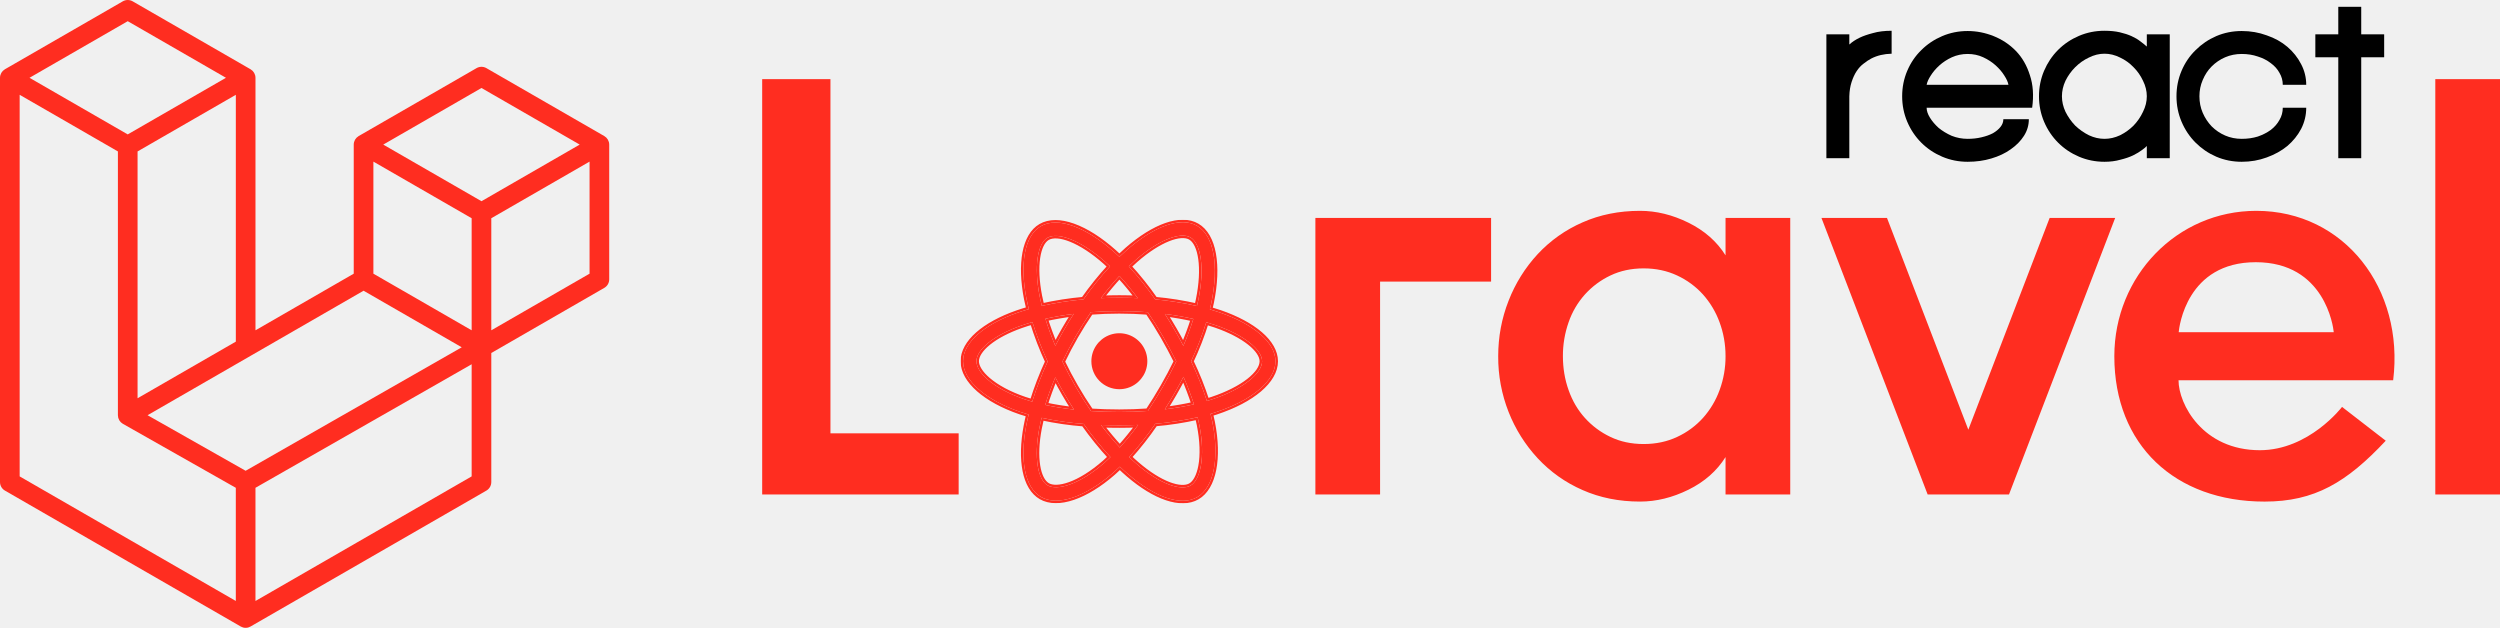
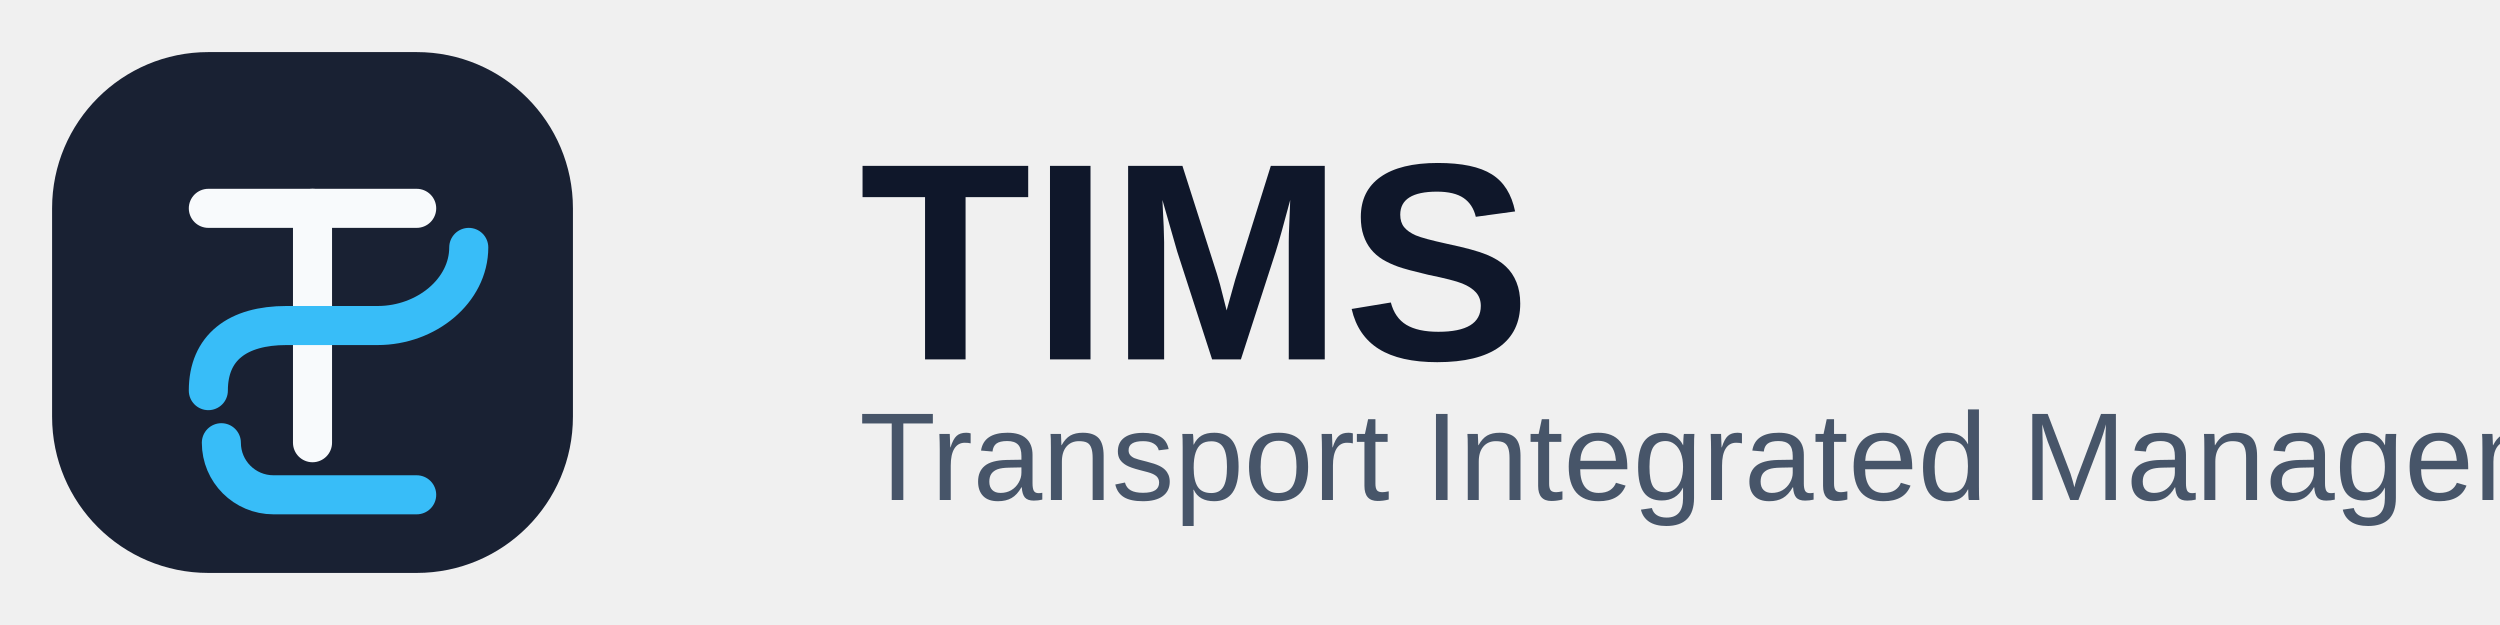
- <svg xmlns="http://www.w3.org/2000/svg" width="1991" height="500" viewBox="0 0 1991 500" fill="none">
-   <mask id="path-1-outside-1_1_7" maskUnits="userSpaceOnUse" x="765" y="175" width="253" height="226" fill="black">
-     <rect fill="white" x="765" y="175" width="253" height="226" />
-     <path d="M971.537 248.894C968.887 247.988 966.217 247.145 963.529 246.365C963.975 244.551 964.386 242.726 964.763 240.892C970.827 211.403 966.862 187.646 953.33 179.825C940.374 172.321 919.125 180.141 897.69 198.84C895.582 200.685 893.518 202.585 891.496 204.541C890.149 203.242 888.767 201.97 887.35 200.727C864.884 180.732 842.365 172.31 828.849 180.157C815.893 187.677 812.042 210.009 817.499 237.958C818.045 240.722 818.658 243.474 819.339 246.214C816.152 247.121 813.073 248.09 810.13 249.117C783.823 258.316 767 272.739 767 287.696C767 303.15 785.056 318.646 812.488 328.042C814.713 328.799 816.959 329.502 819.225 330.152C818.489 333.085 817.838 336.051 817.271 339.05C812.089 366.518 816.131 388.321 829.062 395.795C842.417 403.511 864.822 395.582 886.661 376.458C888.389 374.945 890.116 373.347 891.844 371.664C894.027 373.775 896.273 375.824 898.581 377.811C919.726 396.043 940.607 403.408 953.517 395.914C966.862 388.171 971.2 364.746 965.566 336.246C965.134 334.07 964.637 331.848 964.074 329.582C965.649 329.115 967.192 328.633 968.702 328.136C997.206 318.667 1015.78 303.358 1015.78 287.711C1015.76 272.682 998.403 258.165 971.537 248.894ZM904.681 206.873C923.043 190.854 940.208 184.531 948.033 189.05C956.362 193.865 959.601 213.279 954.367 238.741C954.021 240.399 953.648 242.053 953.247 243.701C942.289 241.208 931.177 239.449 919.985 238.435C913.577 229.204 906.553 220.417 898.959 212.133C900.818 210.33 902.722 208.576 904.671 206.873H904.681ZM840.453 300.476C842.702 304.829 845.053 309.129 847.507 313.376C850.005 317.708 852.608 321.977 855.317 326.182C847.616 325.345 839.963 324.111 832.389 322.487C834.586 315.376 837.292 307.991 840.453 300.476ZM840.453 275.429C837.343 268.074 834.711 260.84 832.55 253.853C839.65 252.262 847.216 250.962 855.104 249.977C852.461 254.102 849.918 258.288 847.475 262.534C845.033 266.781 842.687 271.079 840.437 275.429H840.453ZM846.102 287.955C849.377 281.124 852.905 274.425 856.685 267.857C860.461 261.292 864.481 254.878 868.745 248.614C876.146 248.054 883.733 247.759 891.398 247.759C899.063 247.759 906.697 248.054 914.093 248.619C918.311 254.869 922.307 261.261 926.08 267.795C929.853 274.328 933.427 280.996 936.803 287.799C933.472 294.654 929.906 301.381 926.106 307.981C922.336 314.545 918.363 320.978 914.186 327.281C906.801 327.799 899.156 328.084 891.382 328.084C883.609 328.084 876.109 327.84 868.859 327.369C864.564 321.084 860.511 314.642 856.7 308.043C852.89 301.444 849.352 294.748 846.087 287.955H846.102ZM935.305 313.303C937.81 308.957 940.215 304.553 942.519 300.093C945.678 307.255 948.467 314.576 950.874 322.025C943.21 323.751 935.462 325.074 927.661 325.99C930.293 321.813 932.842 317.584 935.305 313.303ZM942.416 275.434C940.121 271.063 937.736 266.744 935.258 262.477C932.84 258.269 930.319 254.113 927.697 250.008C935.632 251.013 943.245 252.35 950.381 253.983C948.087 261.262 945.428 268.421 942.416 275.434ZM891.502 219.747C896.677 225.401 901.563 231.314 906.143 237.461C896.347 236.994 886.545 236.994 876.736 237.461C881.572 231.066 886.521 225.131 891.502 219.747ZM834.198 189.366C842.521 184.536 860.924 191.439 880.323 208.682C881.561 209.786 882.81 210.941 884.054 212.139C876.422 220.421 869.348 229.201 862.878 238.42C851.711 239.426 840.621 241.157 829.678 243.602C829.046 241.059 828.476 238.499 827.968 235.922C823.278 211.962 826.382 193.901 834.198 189.366ZM822.065 319.89C819.992 319.299 817.945 318.658 815.924 317.967C803.796 313.821 793.779 308.411 786.901 302.518C780.744 297.237 777.624 291.966 777.624 287.696C777.624 278.621 791.13 267.043 813.654 259.191C816.483 258.207 819.337 257.307 822.215 256.491C825.561 267.242 829.612 277.759 834.343 287.976C829.555 298.333 825.454 308.994 822.065 319.89ZM879.659 368.436C870.004 376.894 860.333 382.89 851.808 385.911C844.148 388.622 838.048 388.7 834.363 386.569C826.517 382.035 823.252 364.523 827.704 341.035C828.232 338.271 828.837 335.507 829.518 332.743C840.57 335.124 851.771 336.75 863.044 337.609C869.577 346.876 876.71 355.706 884.396 364.041C882.852 365.559 881.271 367.021 879.659 368.436ZM891.797 356.402C886.76 350.955 881.732 344.927 876.83 338.449C881.594 338.636 886.445 338.729 891.382 338.729C896.451 338.729 901.468 338.62 906.412 338.397C901.849 344.643 896.971 350.652 891.797 356.402ZM956.331 371.219C954.849 379.221 951.869 384.559 948.184 386.694C940.342 391.244 923.577 385.331 905.5 369.736C903.427 367.954 901.354 366.041 899.244 364.036C906.781 355.668 913.747 346.803 920.094 337.501C931.429 336.54 942.685 334.8 953.781 332.292C954.289 334.344 954.738 336.355 955.128 338.325C957.621 350.918 957.979 362.31 956.331 371.219ZM965.349 318.024C963.991 318.475 962.591 318.911 961.171 319.336C957.692 308.535 953.483 297.983 948.572 287.753C953.299 277.659 957.343 267.26 960.679 256.626C963.224 257.367 965.696 258.145 968.075 258.969C991.096 266.908 1005.14 278.663 1005.14 287.696C1005.14 297.335 989.971 309.846 965.349 318.024Z" />
-   </mask>
-   <path d="M971.537 248.894C968.887 247.988 966.217 247.145 963.529 246.365C963.975 244.551 964.386 242.726 964.763 240.892C970.827 211.403 966.862 187.646 953.33 179.825C940.374 172.321 919.125 180.141 897.69 198.84C895.582 200.685 893.518 202.585 891.496 204.541C890.149 203.242 888.767 201.97 887.35 200.727C864.884 180.732 842.365 172.31 828.849 180.157C815.893 187.677 812.042 210.009 817.499 237.958C818.045 240.722 818.658 243.474 819.339 246.214C816.152 247.121 813.073 248.09 810.13 249.117C783.823 258.316 767 272.739 767 287.696C767 303.15 785.056 318.646 812.488 328.042C814.713 328.799 816.959 329.502 819.225 330.152C818.489 333.085 817.838 336.051 817.271 339.05C812.089 366.518 816.131 388.321 829.062 395.795C842.417 403.511 864.822 395.582 886.661 376.458C888.389 374.945 890.116 373.347 891.844 371.664C894.027 373.775 896.273 375.824 898.581 377.811C919.726 396.043 940.607 403.408 953.517 395.914C966.862 388.171 971.2 364.746 965.566 336.246C965.134 334.07 964.637 331.848 964.074 329.582C965.649 329.115 967.192 328.633 968.702 328.136C997.206 318.667 1015.78 303.358 1015.78 287.711C1015.76 272.682 998.403 258.165 971.537 248.894ZM904.681 206.873C923.043 190.854 940.208 184.531 948.033 189.05C956.362 193.865 959.601 213.279 954.367 238.741C954.021 240.399 953.648 242.053 953.247 243.701C942.289 241.208 931.177 239.449 919.985 238.435C913.577 229.204 906.553 220.417 898.959 212.133C900.818 210.33 902.722 208.576 904.671 206.873H904.681ZM840.453 300.476C842.702 304.829 845.053 309.129 847.507 313.376C850.005 317.708 852.608 321.977 855.317 326.182C847.616 325.345 839.963 324.111 832.389 322.487C834.586 315.376 837.292 307.991 840.453 300.476ZM840.453 275.429C837.343 268.074 834.711 260.84 832.55 253.853C839.65 252.262 847.216 250.962 855.104 249.977C852.461 254.102 849.918 258.288 847.475 262.534C845.033 266.781 842.687 271.079 840.437 275.429H840.453ZM846.102 287.955C849.377 281.124 852.905 274.425 856.685 267.857C860.461 261.292 864.481 254.878 868.745 248.614C876.146 248.054 883.733 247.759 891.398 247.759C899.063 247.759 906.697 248.054 914.093 248.619C918.311 254.869 922.307 261.261 926.08 267.795C929.853 274.328 933.427 280.996 936.803 287.799C933.472 294.654 929.906 301.381 926.106 307.981C922.336 314.545 918.363 320.978 914.186 327.281C906.801 327.799 899.156 328.084 891.382 328.084C883.609 328.084 876.109 327.84 868.859 327.369C864.564 321.084 860.511 314.642 856.7 308.043C852.89 301.444 849.352 294.748 846.087 287.955H846.102ZM935.305 313.303C937.81 308.957 940.215 304.553 942.519 300.093C945.678 307.255 948.467 314.576 950.874 322.025C943.21 323.751 935.462 325.074 927.661 325.99C930.293 321.813 932.842 317.584 935.305 313.303ZM942.416 275.434C940.121 271.063 937.736 266.744 935.258 262.477C932.84 258.269 930.319 254.113 927.697 250.008C935.632 251.013 943.245 252.35 950.381 253.983C948.087 261.262 945.428 268.421 942.416 275.434ZM891.502 219.747C896.677 225.401 901.563 231.314 906.143 237.461C896.347 236.994 886.545 236.994 876.736 237.461C881.572 231.066 886.521 225.131 891.502 219.747ZM834.198 189.366C842.521 184.536 860.924 191.439 880.323 208.682C881.561 209.786 882.81 210.941 884.054 212.139C876.422 220.421 869.348 229.201 862.878 238.42C851.711 239.426 840.621 241.157 829.678 243.602C829.046 241.059 828.476 238.499 827.968 235.922C823.278 211.962 826.382 193.901 834.198 189.366ZM822.065 319.89C819.992 319.299 817.945 318.658 815.924 317.967C803.796 313.821 793.779 308.411 786.901 302.518C780.744 297.237 777.624 291.966 777.624 287.696C777.624 278.621 791.13 267.043 813.654 259.191C816.483 258.207 819.337 257.307 822.215 256.491C825.561 267.242 829.612 277.759 834.343 287.976C829.555 298.333 825.454 308.994 822.065 319.89ZM879.659 368.436C870.004 376.894 860.333 382.89 851.808 385.911C844.148 388.622 838.048 388.7 834.363 386.569C826.517 382.035 823.252 364.523 827.704 341.035C828.232 338.271 828.837 335.507 829.518 332.743C840.57 335.124 851.771 336.75 863.044 337.609C869.577 346.876 876.71 355.706 884.396 364.041C882.852 365.559 881.271 367.021 879.659 368.436ZM891.797 356.402C886.76 350.955 881.732 344.927 876.83 338.449C881.594 338.636 886.445 338.729 891.382 338.729C896.451 338.729 901.468 338.62 906.412 338.397C901.849 344.643 896.971 350.652 891.797 356.402ZM956.331 371.219C954.849 379.221 951.869 384.559 948.184 386.694C940.342 391.244 923.577 385.331 905.5 369.736C903.427 367.954 901.354 366.041 899.244 364.036C906.781 355.668 913.747 346.803 920.094 337.501C931.429 336.54 942.685 334.8 953.781 332.292C954.289 334.344 954.738 336.355 955.128 338.325C957.621 350.918 957.979 362.31 956.331 371.219ZM965.349 318.024C963.991 318.475 962.591 318.911 961.171 319.336C957.692 308.535 953.483 297.983 948.572 287.753C953.299 277.659 957.343 267.26 960.679 256.626C963.224 257.367 965.696 258.145 968.075 258.969C991.096 266.908 1005.14 278.663 1005.14 287.696C1005.14 297.335 989.971 309.846 965.349 318.024Z" fill="#FF2D20" />
-   <path d="M971.537 248.894C968.887 247.988 966.217 247.145 963.529 246.365C963.975 244.551 964.386 242.726 964.763 240.892C970.827 211.403 966.862 187.646 953.33 179.825C940.374 172.321 919.125 180.141 897.69 198.84C895.582 200.685 893.518 202.585 891.496 204.541C890.149 203.242 888.767 201.97 887.35 200.727C864.884 180.732 842.365 172.31 828.849 180.157C815.893 187.677 812.042 210.009 817.499 237.958C818.045 240.722 818.658 243.474 819.339 246.214C816.152 247.121 813.073 248.09 810.13 249.117C783.823 258.316 767 272.739 767 287.696C767 303.15 785.056 318.646 812.488 328.042C814.713 328.799 816.959 329.502 819.225 330.152C818.489 333.085 817.838 336.051 817.271 339.05C812.089 366.518 816.131 388.321 829.062 395.795C842.417 403.511 864.822 395.582 886.661 376.458C888.389 374.945 890.116 373.347 891.844 371.664C894.027 373.775 896.273 375.824 898.581 377.811C919.726 396.043 940.607 403.408 953.517 395.914C966.862 388.171 971.2 364.746 965.566 336.246C965.134 334.07 964.637 331.848 964.074 329.582C965.649 329.115 967.192 328.633 968.702 328.136C997.206 318.667 1015.78 303.358 1015.78 287.711C1015.76 272.682 998.403 258.165 971.537 248.894ZM904.681 206.873C923.043 190.854 940.208 184.531 948.033 189.05C956.362 193.865 959.601 213.279 954.367 238.741C954.021 240.399 953.648 242.053 953.247 243.701C942.289 241.208 931.177 239.449 919.985 238.435C913.577 229.204 906.553 220.417 898.959 212.133C900.818 210.33 902.722 208.576 904.671 206.873H904.681ZM840.453 300.476C842.702 304.829 845.053 309.129 847.507 313.376C850.005 317.708 852.608 321.977 855.317 326.182C847.616 325.345 839.963 324.111 832.389 322.487C834.586 315.376 837.292 307.991 840.453 300.476ZM840.453 275.429C837.343 268.074 834.711 260.84 832.55 253.853C839.65 252.262 847.216 250.962 855.104 249.977C852.461 254.102 849.918 258.288 847.475 262.534C845.033 266.781 842.687 271.079 840.437 275.429H840.453ZM846.102 287.955C849.377 281.124 852.905 274.425 856.685 267.857C860.461 261.292 864.481 254.878 868.745 248.614C876.146 248.054 883.733 247.759 891.398 247.759C899.063 247.759 906.697 248.054 914.093 248.619C918.311 254.869 922.307 261.261 926.08 267.795C929.853 274.328 933.427 280.996 936.803 287.799C933.472 294.654 929.906 301.381 926.106 307.981C922.336 314.545 918.363 320.978 914.186 327.281C906.801 327.799 899.156 328.084 891.382 328.084C883.609 328.084 876.109 327.84 868.859 327.369C864.564 321.084 860.511 314.642 856.7 308.043C852.89 301.444 849.352 294.748 846.087 287.955H846.102ZM935.305 313.303C937.81 308.957 940.215 304.553 942.519 300.093C945.678 307.255 948.467 314.576 950.874 322.025C943.21 323.751 935.462 325.074 927.661 325.99C930.293 321.813 932.842 317.584 935.305 313.303ZM942.416 275.434C940.121 271.063 937.736 266.744 935.258 262.477C932.84 258.269 930.319 254.113 927.697 250.008C935.632 251.013 943.245 252.35 950.381 253.983C948.087 261.262 945.428 268.421 942.416 275.434ZM891.502 219.747C896.677 225.401 901.563 231.314 906.143 237.461C896.347 236.994 886.545 236.994 876.736 237.461C881.572 231.066 886.521 225.131 891.502 219.747ZM834.198 189.366C842.521 184.536 860.924 191.439 880.323 208.682C881.561 209.786 882.81 210.941 884.054 212.139C876.422 220.421 869.348 229.201 862.878 238.42C851.711 239.426 840.621 241.157 829.678 243.602C829.046 241.059 828.476 238.499 827.968 235.922C823.278 211.962 826.382 193.901 834.198 189.366ZM822.065 319.89C819.992 319.299 817.945 318.658 815.924 317.967C803.796 313.821 793.779 308.411 786.901 302.518C780.744 297.237 777.624 291.966 777.624 287.696C777.624 278.621 791.13 267.043 813.654 259.191C816.483 258.207 819.337 257.307 822.215 256.491C825.561 267.242 829.612 277.759 834.343 287.976C829.555 298.333 825.454 308.994 822.065 319.89ZM879.659 368.436C870.004 376.894 860.333 382.89 851.808 385.911C844.148 388.622 838.048 388.7 834.363 386.569C826.517 382.035 823.252 364.523 827.704 341.035C828.232 338.271 828.837 335.507 829.518 332.743C840.57 335.124 851.771 336.75 863.044 337.609C869.577 346.876 876.71 355.706 884.396 364.041C882.852 365.559 881.271 367.021 879.659 368.436ZM891.797 356.402C886.76 350.955 881.732 344.927 876.83 338.449C881.594 338.636 886.445 338.729 891.382 338.729C896.451 338.729 901.468 338.62 906.412 338.397C901.849 344.643 896.971 350.652 891.797 356.402ZM956.331 371.219C954.849 379.221 951.869 384.559 948.184 386.694C940.342 391.244 923.577 385.331 905.5 369.736C903.427 367.954 901.354 366.041 899.244 364.036C906.781 355.668 913.747 346.803 920.094 337.501C931.429 336.54 942.685 334.8 953.781 332.292C954.289 334.344 954.738 336.355 955.128 338.325C957.621 350.918 957.979 362.31 956.331 371.219ZM965.349 318.024C963.991 318.475 962.591 318.911 961.171 319.336C957.692 308.535 953.483 297.983 948.572 287.753C953.299 277.659 957.343 267.26 960.679 256.626C963.224 257.367 965.696 258.145 968.075 258.969C991.096 266.908 1005.14 278.663 1005.14 287.696C1005.14 297.335 989.971 309.846 965.349 318.024Z" stroke="#FF2D20" stroke-width="4" mask="url(#path-1-outside-1_1_7)" />
-   <path d="M891.382 309.96C895.793 309.974 900.109 308.679 903.783 306.24C907.457 303.8 910.325 300.324 912.023 296.253C913.721 292.182 914.172 287.699 913.321 283.372C912.469 279.044 910.352 275.066 907.239 271.943C904.125 268.819 900.154 266.689 895.829 265.823C891.504 264.957 887.02 265.394 882.944 267.079C878.867 268.764 875.383 271.62 872.931 275.286C870.479 278.953 869.17 283.264 869.17 287.675C869.164 290.597 869.733 293.492 870.847 296.193C871.96 298.895 873.595 301.351 875.658 303.421C877.72 305.49 880.171 307.133 882.869 308.255C885.567 309.377 888.46 309.957 891.382 309.96Z" fill="#FF2D20" />
-   <path fill-rule="evenodd" clip-rule="evenodd" d="M484.904 113.113C485.084 113.78 485.176 114.467 485.178 115.157V222.481C485.178 223.859 484.815 225.212 484.125 226.404C483.435 227.596 482.443 228.584 481.25 229.27L391.267 281.132V383.926C391.267 386.724 389.782 389.306 387.359 390.715L199.527 498.958C199.097 499.202 198.628 499.359 198.159 499.525C197.984 499.584 197.817 499.691 197.632 499.74C196.319 500.087 194.939 500.087 193.626 499.74C193.411 499.682 193.215 499.564 193.01 499.486C192.58 499.33 192.131 499.193 191.72 498.958L3.928 390.715C2.735 390.029 1.744 389.04 1.054 387.848C0.365 386.656 0.001 385.304 0 383.926L0 61.955C0 61.251 0.098 60.566 0.274 59.901C0.332 59.676 0.469 59.471 0.547 59.246C0.694 58.835 0.831 58.414 1.046 58.033C1.192 57.779 1.407 57.573 1.583 57.338C1.808 57.025 2.013 56.703 2.277 56.429C2.501 56.204 2.795 56.038 3.049 55.842C3.332 55.607 3.586 55.353 3.908 55.167L97.819 1.045C99.008 0.36 100.356 0 101.728 0C103.099 0 104.447 0.36 105.636 1.045L199.537 55.167H199.557C199.869 55.363 200.133 55.607 200.417 55.832C200.671 56.028 200.954 56.204 201.179 56.419C201.452 56.703 201.648 57.025 201.882 57.338C202.048 57.573 202.273 57.779 202.41 58.033C202.635 58.424 202.762 58.835 202.918 59.246C202.996 59.471 203.133 59.676 203.192 59.911C203.371 60.578 203.463 61.265 203.465 61.955V263.055L281.713 217.952V115.148C281.713 114.463 281.81 113.768 281.986 113.113C282.055 112.878 282.182 112.673 282.26 112.448C282.416 112.037 282.553 111.617 282.768 111.235C282.915 110.981 283.13 110.775 283.296 110.541C283.53 110.228 283.726 109.905 283.999 109.631C284.224 109.406 284.507 109.24 284.761 109.044C285.054 108.809 285.309 108.555 285.621 108.369L379.542 54.248C380.73 53.562 382.078 53.201 383.45 53.201C384.822 53.201 386.17 53.562 387.359 54.248L481.26 108.369C481.592 108.565 481.846 108.809 482.139 109.034C482.383 109.23 482.667 109.406 482.891 109.621C483.165 109.905 483.36 110.228 483.595 110.541C483.771 110.775 483.986 110.981 484.123 111.235C484.347 111.617 484.474 112.037 484.631 112.448C484.719 112.673 484.846 112.878 484.904 113.113ZM469.524 217.952V128.705L436.664 147.642L391.267 173.808V263.055L469.534 217.952H469.524ZM375.623 379.397V290.091L330.969 315.621L203.455 388.475V478.622L375.623 379.397ZM15.653 75.503V379.397L187.802 478.612V388.485L97.868 337.532L97.839 337.513L97.8 337.493C97.497 337.317 97.243 337.063 96.959 336.847C96.715 336.652 96.432 336.495 96.217 336.28L96.197 336.251C95.943 336.006 95.767 335.703 95.552 335.429C95.357 335.165 95.122 334.94 94.966 334.666L94.956 334.637C94.78 334.343 94.673 333.991 94.546 333.659C94.419 333.365 94.253 333.091 94.175 332.778C94.077 332.407 94.057 332.006 94.018 331.624C93.979 331.331 93.901 331.037 93.901 330.744V120.606L48.514 94.43L15.653 75.503ZM101.737 16.872L23.5 61.955L101.718 107.039L179.946 61.946L101.718 16.872H101.737ZM142.425 298.23L187.812 272.074V75.503L154.951 94.44L109.554 120.606V317.177L142.425 298.23ZM383.45 70.074L305.222 115.157L383.45 160.241L461.668 115.148L383.45 70.074ZM375.623 173.808L330.227 147.642L297.366 128.705V217.952L342.753 244.108L375.623 263.055V173.808ZM195.619 374.927L310.362 309.351L367.719 276.583L289.549 231.529L199.547 283.401L117.518 330.675L195.619 374.927Z" fill="#FF2D20" />
-   <path fill-rule="evenodd" clip-rule="evenodd" d="M661.371 63V345.115H763.474V393.787H607V63H661.371ZM1047.57 393.787V173.576H1187.5V224.268H1099.09V393.811H1047.57V393.787ZM1374.22 203.347V173.576H1425.75V393.799H1374.22V364.016C1367.29 375.045 1357.45 383.712 1344.68 390.004C1331.92 396.308 1319.08 399.454 1306.15 399.454C1289.45 399.454 1274.17 396.394 1260.3 390.249C1246.79 384.36 1234.64 375.751 1224.61 364.958C1214.66 354.224 1206.81 341.728 1201.45 328.112C1195.88 313.965 1193.07 298.88 1193.17 283.675C1193.17 268.251 1195.93 253.513 1201.45 239.484C1206.77 225.777 1214.62 213.193 1224.6 202.393C1234.64 191.605 1246.79 183 1260.3 177.114C1274.17 170.969 1289.45 167.909 1306.15 167.909C1319.07 167.909 1331.92 171.055 1344.68 177.359C1357.45 183.663 1367.29 192.318 1374.22 203.347ZM1369.5 310.619C1372.67 301.995 1374.27 292.875 1374.22 283.688C1374.22 274.225 1372.63 265.252 1369.5 256.757C1366.54 248.576 1362.06 241.035 1356.27 234.538C1350.5 228.166 1343.5 223.021 1335.7 219.408C1327.67 215.638 1318.75 213.74 1308.99 213.74C1299.22 213.74 1290.39 215.638 1282.52 219.408C1274.81 223.064 1267.9 228.206 1262.19 234.538C1256.42 241.001 1252 248.551 1249.2 256.744C1246.17 265.399 1244.65 274.508 1244.7 283.675C1244.7 293.126 1246.18 302.111 1249.2 310.606C1252.18 319.126 1256.52 326.52 1262.19 332.824C1267.9 339.159 1274.81 344.302 1282.52 347.955C1290.39 351.737 1299.22 353.623 1308.99 353.623C1318.75 353.623 1327.67 351.737 1335.7 347.955C1343.51 344.346 1350.5 339.2 1356.27 332.824C1362.06 326.332 1366.54 318.795 1369.5 310.619ZM1632.33 173.576H1684.52L1599.96 393.799H1535.18L1450.61 173.576H1502.8L1567.57 342.214L1632.33 173.576ZM1796.91 167.909C1867.06 167.909 1914.91 230.07 1905.92 302.821H1734.98C1734.98 321.819 1754.17 358.544 1799.74 358.544C1838.92 358.544 1865.19 324.084 1865.2 324.06L1900.01 350.991C1868.89 384.202 1843.4 399.467 1803.49 399.467C1732.19 399.467 1683.85 354.369 1683.85 283.688C1683.85 219.751 1733.82 167.909 1796.91 167.909ZM1735.11 264.542H1858.6C1858.22 260.307 1851.52 208.819 1796.49 208.819C1741.45 208.819 1735.51 260.307 1735.11 264.542ZM1939.47 393.787V63H1991V393.787H1939.47Z" fill="#FF2D20" />
-   <path d="M1472.8 35.462C1474.96 33.432 1477.74 31.605 1481.12 29.981C1483.96 28.628 1487.48 27.41 1491.68 26.327C1495.87 25.109 1500.81 24.5 1506.49 24.5V42.77C1500.4 42.905 1494.99 44.191 1490.25 46.627C1488.22 47.71 1486.19 49.063 1484.16 50.687C1482.13 52.176 1480.31 54.138 1478.68 56.574C1477.06 59.01 1475.71 61.92 1474.62 65.303C1473.54 68.551 1472.93 72.34 1472.8 76.671V126H1454.53V27.342H1472.8V35.462Z" fill="black" />
-   <path d="M1615.77 94.941C1615.77 99.678 1614.49 104.076 1611.91 108.136C1609.34 112.196 1605.82 115.782 1601.36 118.895C1597.03 122.008 1591.89 124.444 1585.93 126.203C1580.11 127.962 1573.82 128.842 1567.05 128.842C1559.88 128.842 1553.11 127.489 1546.75 124.782C1540.39 122.075 1534.84 118.354 1530.11 113.617C1525.37 108.88 1521.65 103.332 1518.94 96.971C1516.23 90.61 1514.88 83.844 1514.88 76.671C1514.88 69.498 1516.23 62.732 1518.94 56.371C1521.65 50.01 1525.37 44.529 1530.11 39.928C1534.84 35.191 1540.39 31.47 1546.75 28.763C1553.11 26.056 1559.88 24.703 1567.05 24.703C1574.09 24.703 1580.99 26.056 1587.76 28.763C1594.52 31.47 1600.41 35.394 1605.42 40.537C1610.43 45.68 1614.15 52.108 1616.58 59.822C1619.15 67.401 1619.76 76.062 1618.41 85.806H1534.37C1534.37 88.242 1535.25 90.881 1537.01 93.723C1538.77 96.565 1541.07 99.272 1543.91 101.843C1546.89 104.279 1550.34 106.377 1554.26 108.136C1558.32 109.76 1562.59 110.572 1567.05 110.572C1570.98 110.572 1574.63 110.166 1578.01 109.354C1581.53 108.542 1584.58 107.459 1587.15 106.106C1589.72 104.617 1591.75 102.926 1593.24 101.031C1594.73 99.136 1595.47 97.106 1595.47 94.941H1615.77ZM1599.53 67.536C1599.13 65.371 1598.04 62.935 1596.28 60.228C1594.52 57.386 1592.22 54.679 1589.38 52.108C1586.54 49.537 1583.22 47.371 1579.43 45.612C1575.65 43.853 1571.52 42.973 1567.05 42.973C1562.59 42.973 1558.39 43.853 1554.47 45.612C1550.68 47.371 1547.36 49.537 1544.52 52.108C1541.68 54.679 1539.38 57.386 1537.62 60.228C1535.86 62.935 1534.77 65.371 1534.37 67.536H1599.53Z" fill="black" />
-   <path d="M1709.72 126V116.256C1709.04 117.068 1707.76 118.151 1705.86 119.504C1704.1 120.857 1701.74 122.278 1698.76 123.767C1695.92 125.12 1692.53 126.271 1688.61 127.218C1684.82 128.301 1680.62 128.842 1676.02 128.842C1668.85 128.842 1662.08 127.489 1655.72 124.782C1649.36 122.075 1643.81 118.354 1639.08 113.617C1634.34 108.88 1630.62 103.332 1627.91 96.971C1625.21 90.61 1623.85 83.844 1623.85 76.671C1623.85 69.498 1625.21 62.732 1627.91 56.371C1630.62 50.01 1634.34 44.462 1639.08 39.725C1643.81 34.988 1649.36 31.267 1655.72 28.56C1662.08 25.853 1668.85 24.5 1676.02 24.5C1680.62 24.5 1684.68 24.906 1688.2 25.718C1691.72 26.53 1694.83 27.545 1697.54 28.763C1700.25 29.981 1702.55 31.334 1704.44 32.823C1706.47 34.312 1708.23 35.733 1709.72 37.086V27.342H1727.99V126H1709.72ZM1642.12 76.671C1642.12 80.866 1643.07 84.994 1644.96 89.054C1646.99 93.114 1649.57 96.768 1652.68 100.016C1655.93 103.129 1659.58 105.7 1663.64 107.73C1667.7 109.625 1671.83 110.572 1676.02 110.572C1680.22 110.572 1684.35 109.625 1688.41 107.73C1692.47 105.7 1696.05 103.129 1699.16 100.016C1702.28 96.768 1704.78 93.114 1706.68 89.054C1708.71 84.994 1709.72 80.866 1709.72 76.671C1709.72 72.476 1708.71 68.348 1706.68 64.288C1704.78 60.228 1702.28 56.642 1699.16 53.529C1696.05 50.281 1692.47 47.71 1688.41 45.815C1684.35 43.785 1680.22 42.77 1676.02 42.77C1671.83 42.77 1667.7 43.785 1663.64 45.815C1659.58 47.71 1655.93 50.281 1652.68 53.529C1649.57 56.642 1646.99 60.228 1644.96 64.288C1643.07 68.348 1642.12 72.476 1642.12 76.671Z" fill="black" />
-   <path d="M1836.68 85.806C1836.68 91.761 1835.32 97.377 1832.62 102.655C1829.91 107.798 1826.25 112.331 1821.65 116.256C1817.05 120.045 1811.57 123.09 1805.21 125.391C1798.98 127.692 1792.35 128.842 1785.32 128.842C1778.14 128.842 1771.38 127.489 1765.02 124.782C1758.79 122.075 1753.31 118.354 1748.57 113.617C1743.84 108.88 1740.11 103.332 1737.41 96.971C1734.7 90.61 1733.35 83.844 1733.35 76.671C1733.35 69.498 1734.7 62.732 1737.41 56.371C1740.11 50.01 1743.84 44.529 1748.57 39.928C1753.31 35.191 1758.79 31.47 1765.02 28.763C1771.38 26.056 1778.14 24.703 1785.32 24.703C1792.35 24.703 1798.98 25.853 1805.21 28.154C1811.57 30.319 1817.05 33.364 1821.65 37.289C1826.25 41.214 1829.91 45.815 1832.62 51.093C1835.32 56.236 1836.68 61.717 1836.68 67.536H1818C1818 64.153 1817.12 60.972 1815.36 57.995C1813.74 55.018 1811.44 52.446 1808.46 50.281C1805.48 47.98 1802.03 46.221 1798.11 45.003C1794.18 43.65 1789.92 42.973 1785.32 42.973C1780.58 42.973 1776.18 43.853 1772.12 45.612C1768.06 47.371 1764.47 49.807 1761.36 52.92C1758.38 55.897 1756.02 59.484 1754.26 63.679C1752.5 67.739 1751.62 72.07 1751.62 76.671C1751.62 81.408 1752.5 85.806 1754.26 89.866C1756.02 93.926 1758.38 97.512 1761.36 100.625C1764.47 103.738 1768.06 106.174 1772.12 107.933C1776.18 109.692 1780.58 110.572 1785.32 110.572C1789.92 110.572 1794.18 109.963 1798.11 108.745C1802.03 107.392 1805.48 105.632 1808.46 103.467C1811.44 101.166 1813.74 98.527 1815.36 95.55C1817.12 92.573 1818 89.325 1818 85.806H1836.68Z" fill="black" />
-   <path d="M1862.21 126V45.612H1843.94V27.342H1862.21V5.418H1880.48V27.342H1898.75V45.612H1880.48V126H1862.21Z" fill="black" />
+ <svg xmlns="http://www.w3.org/2000/svg" width="320" height="80" viewBox="0 0 320 80" fill="none">
+   <g transform="matrix(1.6667 0 0 1.6667 0 0)">
+     <rect x="4" y="4" width="40" height="40" rx="12" fill="#0F172A" opacity="0.95" />
+     <path d="M16 16h16" stroke="#F8FAFC" stroke-width="3" stroke-linecap="round" />
+     <path d="M24 16v18" stroke="#F8FAFC" stroke-width="3" stroke-linecap="round" />
+     <path d="M16 30c0-3.314 2.239-5 6-5h7c3.761 0 7-2.686 7-6" stroke="#38BDF8" stroke-width="3" stroke-linecap="round" stroke-linejoin="round" />
+     <path d="M17 34c0 2.21 1.79 4 4 4h11" stroke="#38BDF8" stroke-width="3" stroke-linecap="round" stroke-linejoin="round" />
+   </g>
+   <text x="110" y="46" fill="#0F172A" font-family="Instrument Sans, 'Segoe UI', Arial, sans-serif" font-weight="600" font-size="36">TIMS</text>
+   <text x="110" y="64" fill="#475569" font-family="Instrument Sans, 'Segoe UI', Arial, sans-serif" font-weight="500" font-size="16">Transport Integrated Management System</text>
</svg>
